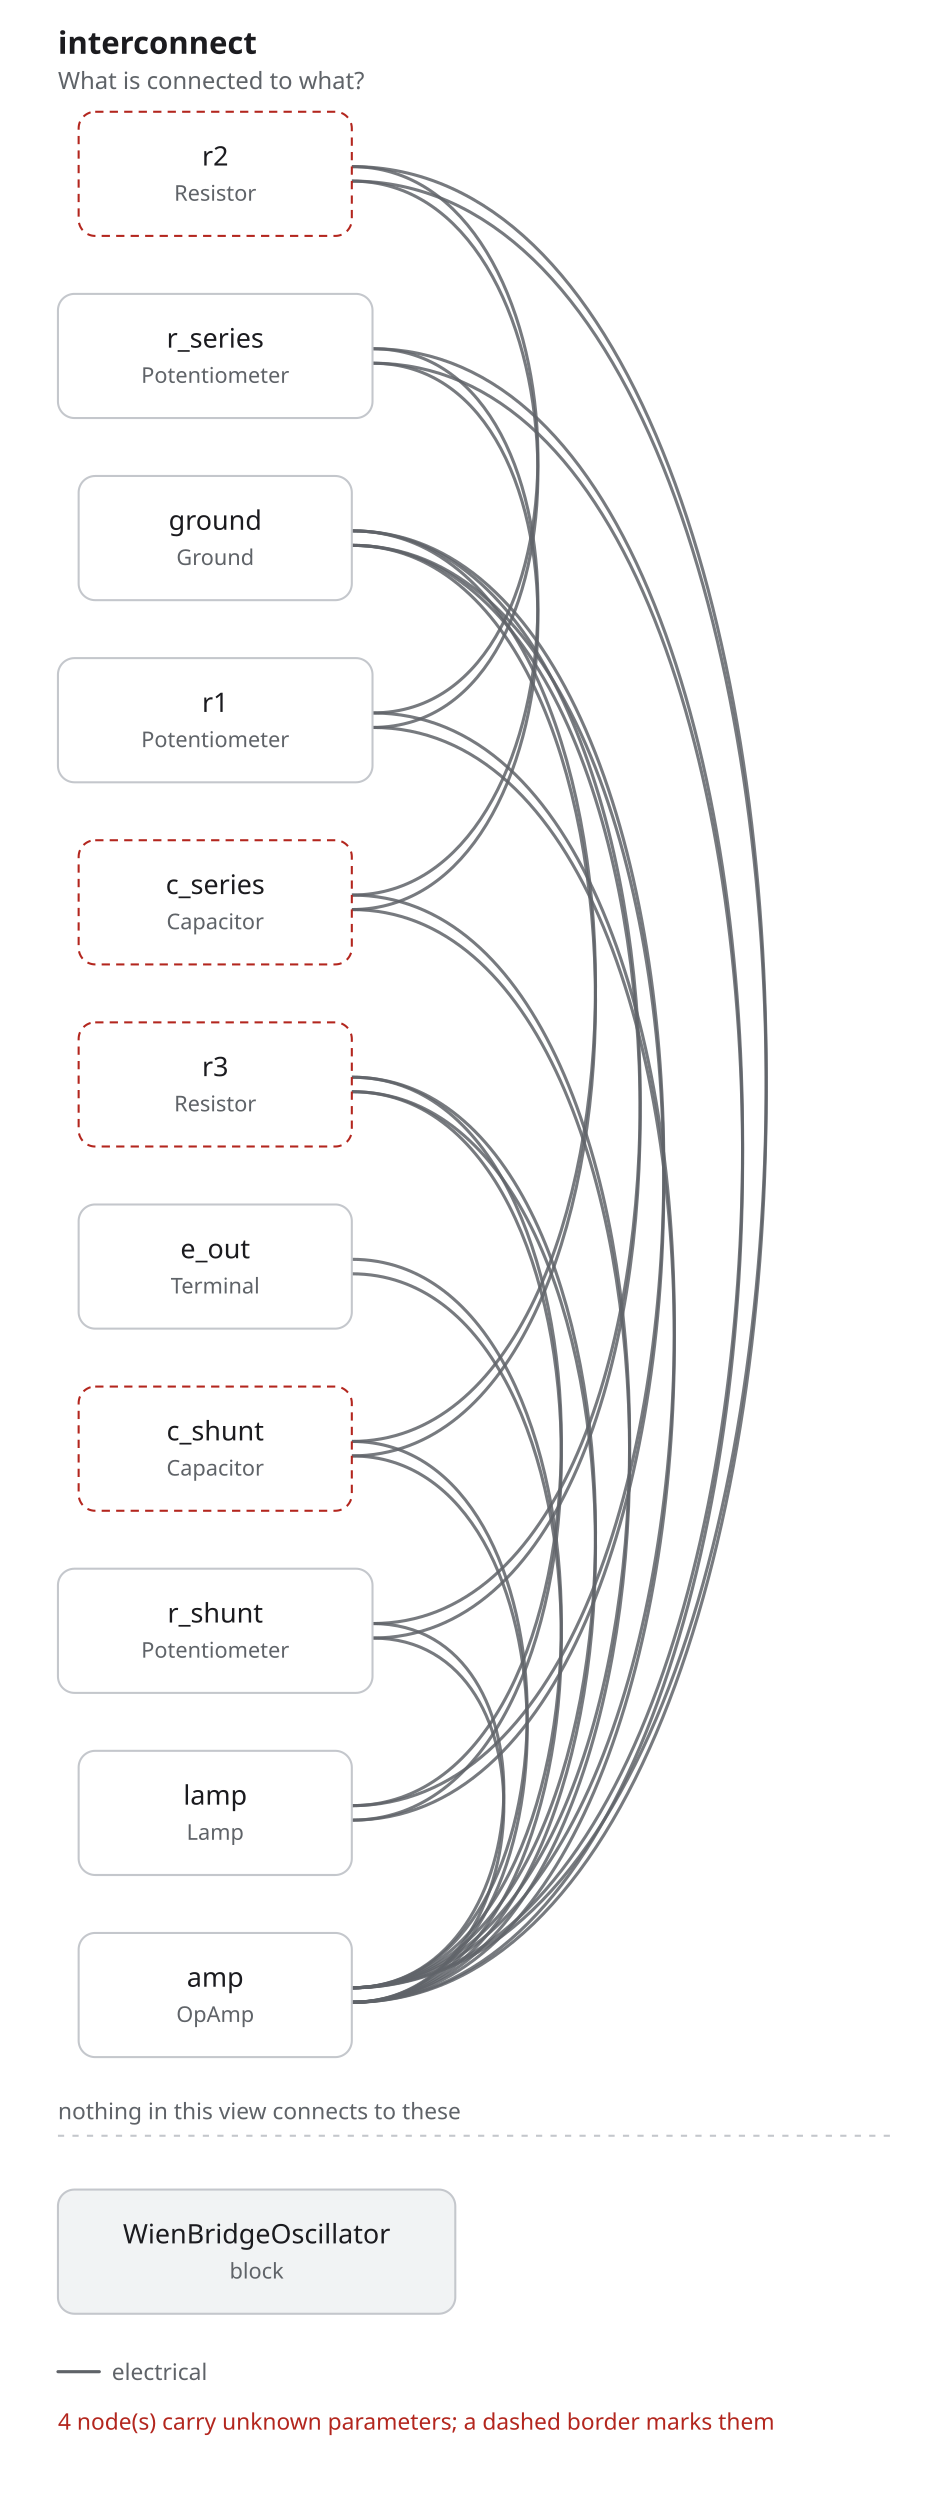
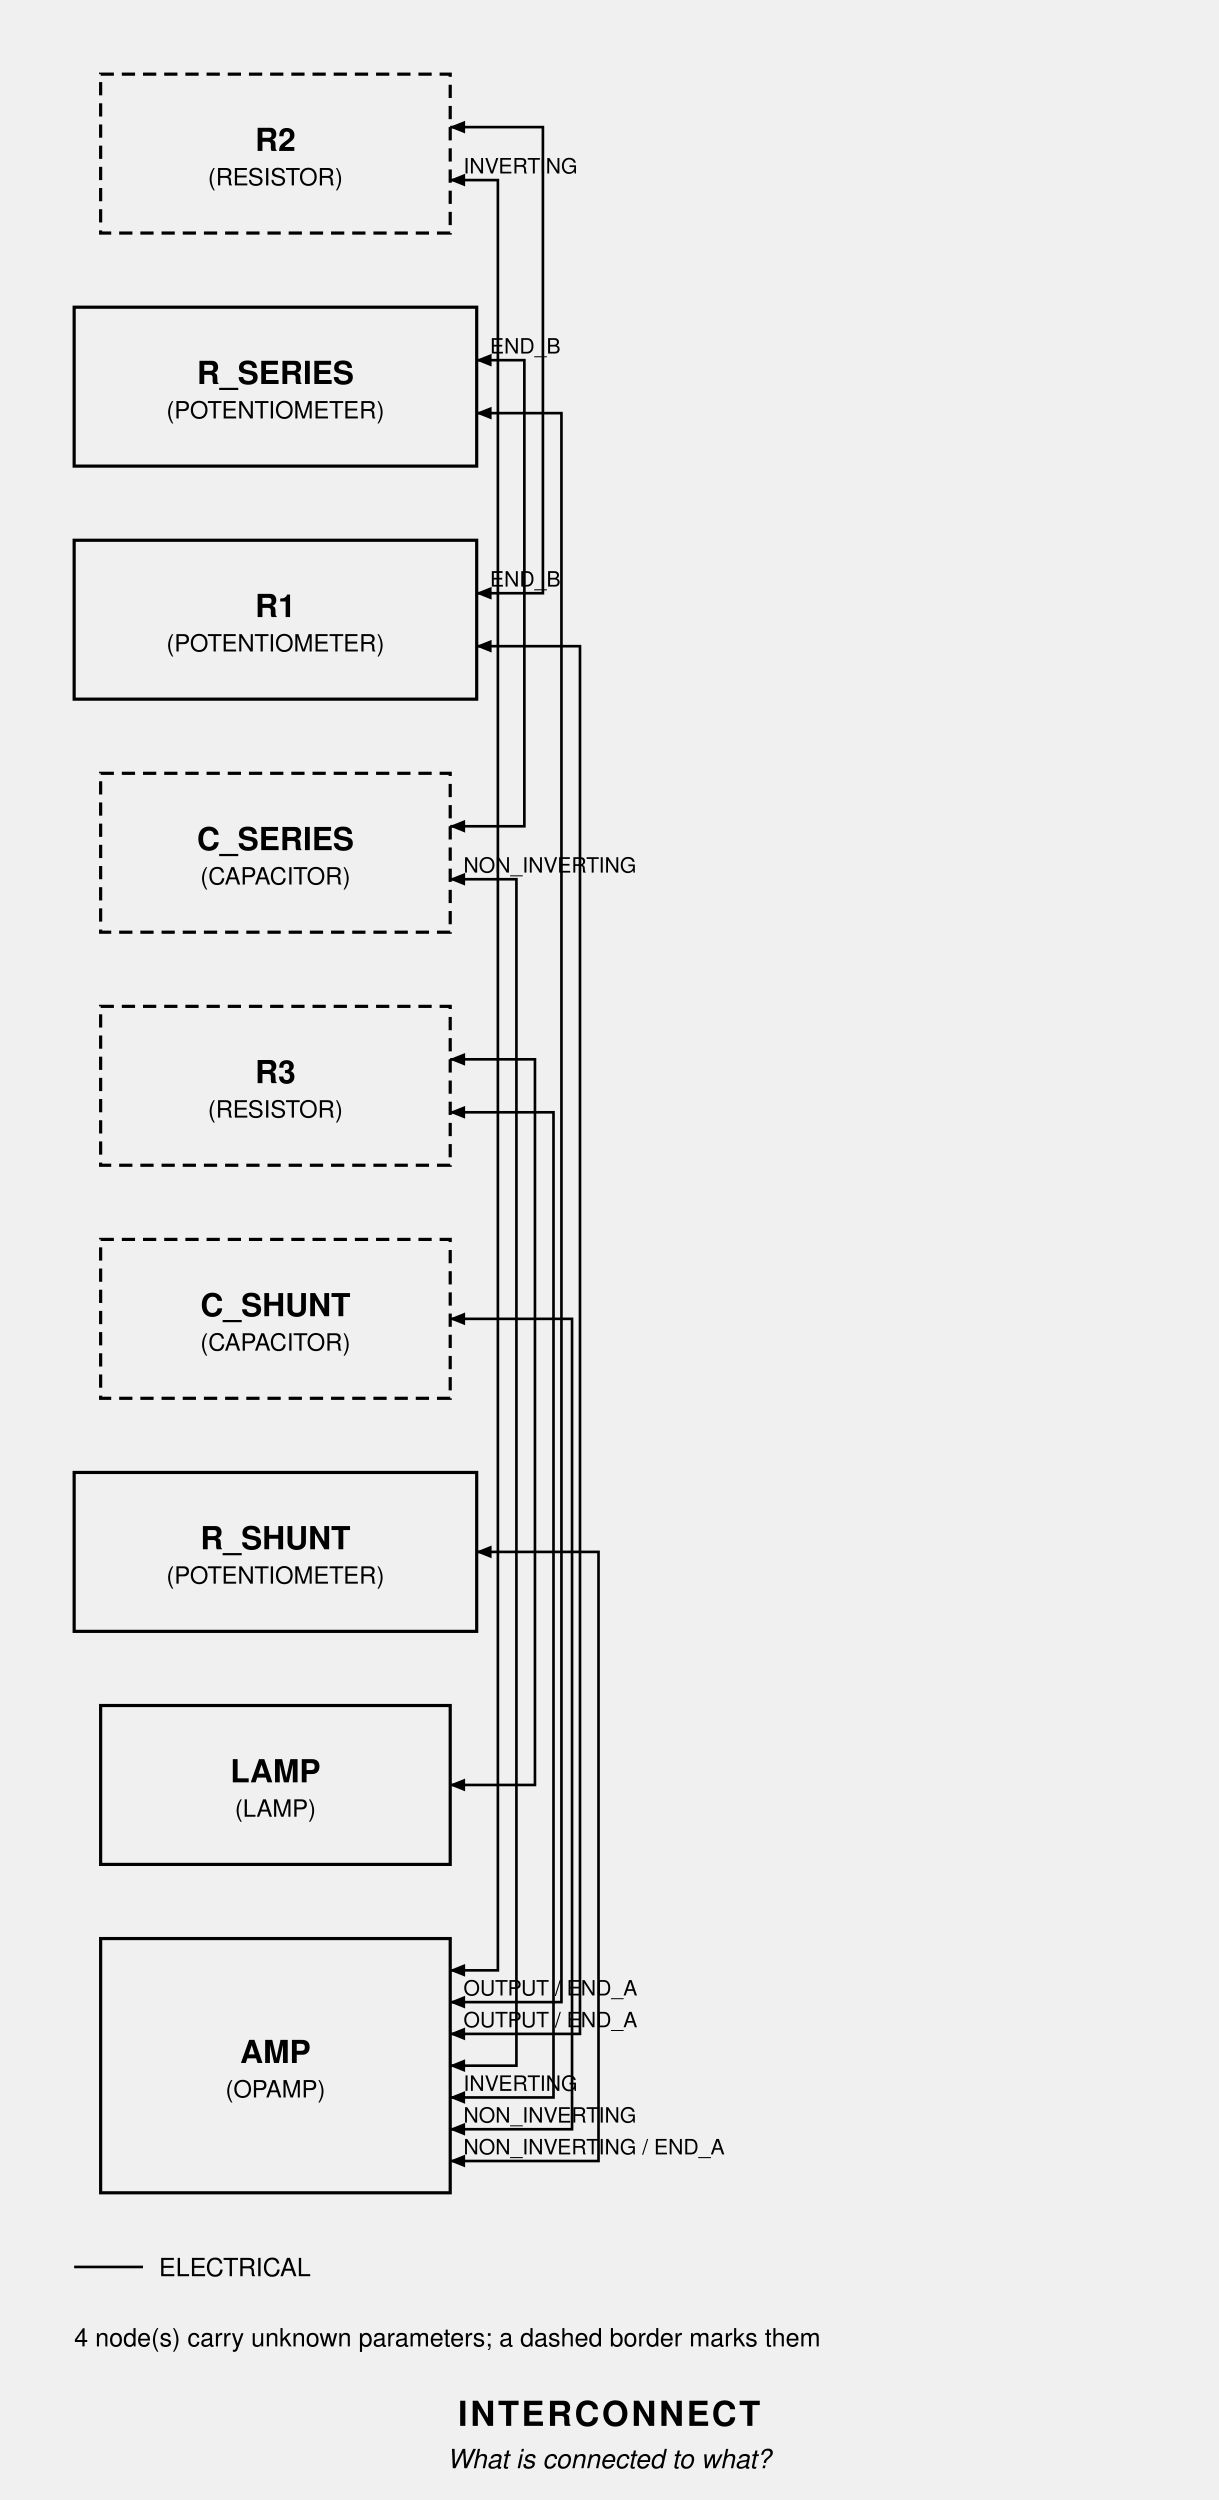
- <svg xmlns="http://www.w3.org/2000/svg" width="460" height="1208" viewBox="0 0 460 1208" font-family="system-ui, sans-serif">
-   <rect width="460" height="1208" fill="#ffffff" />
-   <text x="28" y="26" font-size="15" font-weight="600" fill="#1b1b1f">interconnect</text>
-   <text x="28" y="43" font-size="11.5" fill="#5f6368">What is connected to what?</text>
-   <line x1="28" y1="1032" x2="432" y2="1032" stroke="#c4c7cc" stroke-width="1" stroke-dasharray="3 4" />
-   <text x="28" y="1024" font-size="11" fill="#5f6368">nothing in this view connects to these</text>
-   <path d="M170.0,80.5 C437.0,80.5 437.0,960.5 170.0,960.5" fill="none" stroke="#5f6368" stroke-width="1.5" stroke-linecap="round" opacity="0.85" />
-   <path d="M170.0,87.5 C437.0,87.5 437.0,967.5 170.0,967.5" fill="none" stroke="#5f6368" stroke-width="1.5" stroke-linecap="round" opacity="0.85" />
-   <path d="M180.0,168.5 C293.0,168.5 283.0,432.5 170.0,432.5" fill="none" stroke="#5f6368" stroke-width="1.5" stroke-linecap="round" opacity="0.85" />
-   <path d="M180.0,175.5 C293.0,175.5 283.0,439.5 170.0,439.5" fill="none" stroke="#5f6368" stroke-width="1.5" stroke-linecap="round" opacity="0.85" />
-   <path d="M180.0,344.5 C293.0,344.5 283.0,80.5 170.0,80.5" fill="none" stroke="#5f6368" stroke-width="1.5" stroke-linecap="round" opacity="0.85" />
-   <path d="M180.0,351.5 C293.0,351.5 283.0,87.5 170.0,87.5" fill="none" stroke="#5f6368" stroke-width="1.5" stroke-linecap="round" opacity="0.85" />
-   <path d="M170.0,432.5 C349.0,432.5 349.0,960.5 170.0,960.5" fill="none" stroke="#5f6368" stroke-width="1.5" stroke-linecap="round" opacity="0.85" />
-   <path d="M170.0,439.5 C349.0,439.5 349.0,967.5 170.0,967.5" fill="none" stroke="#5f6368" stroke-width="1.5" stroke-linecap="round" opacity="0.85" />
-   <path d="M170.0,520.5 C305.0,520.5 305.0,872.5 170.0,872.5" fill="none" stroke="#5f6368" stroke-width="1.5" stroke-linecap="round" opacity="0.85" />
-   <path d="M170.0,527.5 C305.0,527.5 305.0,879.5 170.0,879.5" fill="none" stroke="#5f6368" stroke-width="1.5" stroke-linecap="round" opacity="0.85" />
-   <path d="M170.0,696.5 C327.0,696.5 327.0,256.5 170.0,256.5" fill="none" stroke="#5f6368" stroke-width="1.5" stroke-linecap="round" opacity="0.85" />
-   <path d="M170.0,703.5 C327.0,703.5 327.0,263.5 170.0,263.5" fill="none" stroke="#5f6368" stroke-width="1.5" stroke-linecap="round" opacity="0.85" />
-   <path d="M180.0,784.5 C359.0,784.5 349.0,256.5 170.0,256.5" fill="none" stroke="#5f6368" stroke-width="1.5" stroke-linecap="round" opacity="0.85" />
-   <path d="M180.0,791.5 C359.0,791.5 349.0,263.5 170.0,263.5" fill="none" stroke="#5f6368" stroke-width="1.5" stroke-linecap="round" opacity="0.85" />
-   <path d="M170.0,872.5 C371.0,872.5 371.0,256.5 170.0,256.5" fill="none" stroke="#5f6368" stroke-width="1.5" stroke-linecap="round" opacity="0.85" />
-   <path d="M170.0,879.5 C371.0,879.5 371.0,263.5 170.0,263.5" fill="none" stroke="#5f6368" stroke-width="1.5" stroke-linecap="round" opacity="0.85" />
-   <path d="M170.0,960.5 C415.0,960.5 425.0,168.5 180.0,168.5" fill="none" stroke="#5f6368" stroke-width="1.5" stroke-linecap="round" opacity="0.85" />
-   <path d="M170.0,967.5 C415.0,967.5 425.0,175.5 180.0,175.5" fill="none" stroke="#5f6368" stroke-width="1.5" stroke-linecap="round" opacity="0.85" />
-   <path d="M170.0,960.5 C371.0,960.5 381.0,344.5 180.0,344.5" fill="none" stroke="#5f6368" stroke-width="1.5" stroke-linecap="round" opacity="0.85" />
-   <path d="M170.0,967.5 C371.0,967.5 381.0,351.5 180.0,351.5" fill="none" stroke="#5f6368" stroke-width="1.5" stroke-linecap="round" opacity="0.85" />
-   <path d="M170.0,960.5 C327.0,960.5 327.0,520.5 170.0,520.5" fill="none" stroke="#5f6368" stroke-width="1.5" stroke-linecap="round" opacity="0.85" />
-   <path d="M170.0,967.5 C327.0,967.5 327.0,527.5 170.0,527.5" fill="none" stroke="#5f6368" stroke-width="1.5" stroke-linecap="round" opacity="0.85" />
-   <path d="M170.0,960.5 C305.0,960.5 305.0,608.5 170.0,608.5" fill="none" stroke="#5f6368" stroke-width="1.5" stroke-linecap="round" opacity="0.85" />
-   <path d="M170.0,967.5 C305.0,967.5 305.0,615.5 170.0,615.5" fill="none" stroke="#5f6368" stroke-width="1.5" stroke-linecap="round" opacity="0.85" />
-   <path d="M170.0,960.5 C283.0,960.5 283.0,696.5 170.0,696.5" fill="none" stroke="#5f6368" stroke-width="1.5" stroke-linecap="round" opacity="0.85" />
-   <path d="M170.0,967.5 C283.0,967.5 283.0,703.5 170.0,703.5" fill="none" stroke="#5f6368" stroke-width="1.5" stroke-linecap="round" opacity="0.85" />
-   <path d="M170.0,960.5 C261.0,960.5 271.0,784.5 180.0,784.5" fill="none" stroke="#5f6368" stroke-width="1.5" stroke-linecap="round" opacity="0.85" />
-   <path d="M170.0,967.5 C261.0,967.5 271.0,791.5 180.0,791.5" fill="none" stroke="#5f6368" stroke-width="1.5" stroke-linecap="round" opacity="0.85" />
+ <svg xmlns="http://www.w3.org/2000/svg" width="460" height="944" viewBox="0 0 460 944" font-family="Helvetica, Arial, sans-serif">
+   <defs>
+     <marker id="arrow" viewBox="0 0 8 8" refX="7.5" refY="4" markerWidth="6" markerHeight="6" orient="auto-start-reverse">
+       <path d="M0,0.8 L8,4 L0,7.2 Z" fill="#000000" />
+     </marker>
+   </defs>
+   <polyline points="170.0,68.0 188.0,68.0 188.0,744.0 170.0,744.0" fill="none" stroke="#000000" stroke-width="1" marker-start="url(#arrow)" marker-end="url(#arrow)" />
+   <polyline points="180.0,136.0 198.0,136.0 198.0,312.0 170.0,312.0" fill="none" stroke="#000000" stroke-width="1" marker-start="url(#arrow)" marker-end="url(#arrow)" />
+   <polyline points="180.0,224.0 205.0,224.0 205.0,48.0 170.0,48.0" fill="none" stroke="#000000" stroke-width="1" marker-start="url(#arrow)" marker-end="url(#arrow)" />
+   <polyline points="170.0,332.0 195.0,332.0 195.0,780.0 170.0,780.0" fill="none" stroke="#000000" stroke-width="1" marker-start="url(#arrow)" marker-end="url(#arrow)" />
+   <polyline points="170.0,400.0 202.0,400.0 202.0,674.0 170.0,674.0" fill="none" stroke="#000000" stroke-width="1" marker-start="url(#arrow)" marker-end="url(#arrow)" />
+   <polyline points="170.0,756.0 212.0,756.0 212.0,156.0 180.0,156.0" fill="none" stroke="#000000" stroke-width="1" marker-start="url(#arrow)" marker-end="url(#arrow)" />
+   <polyline points="170.0,768.0 219.0,768.0 219.0,244.0 180.0,244.0" fill="none" stroke="#000000" stroke-width="1" marker-start="url(#arrow)" marker-end="url(#arrow)" />
+   <polyline points="170.0,792.0 209.0,792.0 209.0,420.0 170.0,420.0" fill="none" stroke="#000000" stroke-width="1" marker-start="url(#arrow)" marker-end="url(#arrow)" />
+   <polyline points="170.0,804.0 216.0,804.0 216.0,498.0 170.0,498.0" fill="none" stroke="#000000" stroke-width="1" marker-start="url(#arrow)" marker-end="url(#arrow)" />
+   <polyline points="170.0,816.0 226.0,816.0 226.0,586.0 180.0,586.0" fill="none" stroke="#000000" stroke-width="1" marker-start="url(#arrow)" marker-end="url(#arrow)" />
  <g>
-     <rect x="28" y="1058" width="192" height="60" rx="8" fill="#f1f3f4" stroke="#c4c7cc" stroke-width="1" />
-     <text x="124" y="1084" text-anchor="middle" font-size="13" font-weight="500" fill="#1b1b1f">WienBridgeOscillator</text>
-     <text x="124" y="1101" text-anchor="middle" font-size="10.5" fill="#5f6368">block</text>
+     <rect x="38" y="28" width="132" height="60" fill="none" stroke="#000000" stroke-width="1.2" stroke-dasharray="5 3" />
+     <text x="104" y="57.0" text-anchor="middle" font-size="12" font-weight="bold" fill="#000000">R2</text>
+     <text x="104" y="70.0" text-anchor="middle" font-size="9" fill="#000000">(RESISTOR)</text>
  </g>
  <g>
-     <rect x="38" y="54" width="132" height="60" rx="8" fill="#ffffff" stroke="#b3261e" stroke-dasharray="4 3" stroke-width="1" />
-     <text x="104" y="80" text-anchor="middle" font-size="13" font-weight="500" fill="#1b1b1f">r2</text>
-     <text x="104" y="97" text-anchor="middle" font-size="10.5" fill="#5f6368">Resistor</text>
+     <rect x="28" y="116" width="152" height="60" fill="none" stroke="#000000" stroke-width="1.2" />
+     <text x="104" y="145.0" text-anchor="middle" font-size="12" font-weight="bold" fill="#000000">R_SERIES</text>
+     <text x="104" y="158.0" text-anchor="middle" font-size="9" fill="#000000">(POTENTIOMETER)</text>
  </g>
  <g>
-     <rect x="28" y="142" width="152" height="60" rx="8" fill="#ffffff" stroke="#c4c7cc" stroke-width="1" />
-     <text x="104" y="168" text-anchor="middle" font-size="13" font-weight="500" fill="#1b1b1f">r_series</text>
-     <text x="104" y="185" text-anchor="middle" font-size="10.5" fill="#5f6368">Potentiometer</text>
+     <rect x="28" y="204" width="152" height="60" fill="none" stroke="#000000" stroke-width="1.2" />
+     <text x="104" y="233.0" text-anchor="middle" font-size="12" font-weight="bold" fill="#000000">R1</text>
+     <text x="104" y="246.0" text-anchor="middle" font-size="9" fill="#000000">(POTENTIOMETER)</text>
  </g>
  <g>
-     <rect x="38" y="230" width="132" height="60" rx="8" fill="#ffffff" stroke="#c4c7cc" stroke-width="1" />
-     <text x="104" y="256" text-anchor="middle" font-size="13" font-weight="500" fill="#1b1b1f">ground</text>
-     <text x="104" y="273" text-anchor="middle" font-size="10.5" fill="#5f6368">Ground</text>
+     <rect x="38" y="292" width="132" height="60" fill="none" stroke="#000000" stroke-width="1.2" stroke-dasharray="5 3" />
+     <text x="104" y="321.0" text-anchor="middle" font-size="12" font-weight="bold" fill="#000000">C_SERIES</text>
+     <text x="104" y="334.0" text-anchor="middle" font-size="9" fill="#000000">(CAPACITOR)</text>
  </g>
  <g>
-     <rect x="28" y="318" width="152" height="60" rx="8" fill="#ffffff" stroke="#c4c7cc" stroke-width="1" />
-     <text x="104" y="344" text-anchor="middle" font-size="13" font-weight="500" fill="#1b1b1f">r1</text>
-     <text x="104" y="361" text-anchor="middle" font-size="10.5" fill="#5f6368">Potentiometer</text>
+     <rect x="38" y="380" width="132" height="60" fill="none" stroke="#000000" stroke-width="1.2" stroke-dasharray="5 3" />
+     <text x="104" y="409.0" text-anchor="middle" font-size="12" font-weight="bold" fill="#000000">R3</text>
+     <text x="104" y="422.0" text-anchor="middle" font-size="9" fill="#000000">(RESISTOR)</text>
  </g>
  <g>
-     <rect x="38" y="406" width="132" height="60" rx="8" fill="#ffffff" stroke="#b3261e" stroke-dasharray="4 3" stroke-width="1" />
-     <text x="104" y="432" text-anchor="middle" font-size="13" font-weight="500" fill="#1b1b1f">c_series</text>
-     <text x="104" y="449" text-anchor="middle" font-size="10.5" fill="#5f6368">Capacitor</text>
+     <rect x="38" y="468" width="132" height="60" fill="none" stroke="#000000" stroke-width="1.2" stroke-dasharray="5 3" />
+     <text x="104" y="497.0" text-anchor="middle" font-size="12" font-weight="bold" fill="#000000">C_SHUNT</text>
+     <text x="104" y="510.0" text-anchor="middle" font-size="9" fill="#000000">(CAPACITOR)</text>
  </g>
  <g>
-     <rect x="38" y="494" width="132" height="60" rx="8" fill="#ffffff" stroke="#b3261e" stroke-dasharray="4 3" stroke-width="1" />
-     <text x="104" y="520" text-anchor="middle" font-size="13" font-weight="500" fill="#1b1b1f">r3</text>
-     <text x="104" y="537" text-anchor="middle" font-size="10.5" fill="#5f6368">Resistor</text>
+     <rect x="28" y="556" width="152" height="60" fill="none" stroke="#000000" stroke-width="1.2" />
+     <text x="104" y="585.0" text-anchor="middle" font-size="12" font-weight="bold" fill="#000000">R_SHUNT</text>
+     <text x="104" y="598.0" text-anchor="middle" font-size="9" fill="#000000">(POTENTIOMETER)</text>
  </g>
  <g>
-     <rect x="38" y="582" width="132" height="60" rx="8" fill="#ffffff" stroke="#c4c7cc" stroke-width="1" />
-     <text x="104" y="608" text-anchor="middle" font-size="13" font-weight="500" fill="#1b1b1f">e_out</text>
-     <text x="104" y="625" text-anchor="middle" font-size="10.5" fill="#5f6368">Terminal</text>
+     <rect x="38" y="644" width="132" height="60" fill="none" stroke="#000000" stroke-width="1.2" />
+     <text x="104" y="673.0" text-anchor="middle" font-size="12" font-weight="bold" fill="#000000">LAMP</text>
+     <text x="104" y="686.0" text-anchor="middle" font-size="9" fill="#000000">(LAMP)</text>
  </g>
  <g>
-     <rect x="38" y="670" width="132" height="60" rx="8" fill="#ffffff" stroke="#b3261e" stroke-dasharray="4 3" stroke-width="1" />
-     <text x="104" y="696" text-anchor="middle" font-size="13" font-weight="500" fill="#1b1b1f">c_shunt</text>
-     <text x="104" y="713" text-anchor="middle" font-size="10.5" fill="#5f6368">Capacitor</text>
+     <rect x="38" y="732" width="132" height="96" fill="none" stroke="#000000" stroke-width="1.2" />
+     <text x="104" y="779.0" text-anchor="middle" font-size="12" font-weight="bold" fill="#000000">AMP</text>
+     <text x="104" y="792.0" text-anchor="middle" font-size="9" fill="#000000">(OPAMP)</text>
  </g>
-   <g>
-     <rect x="28" y="758" width="152" height="60" rx="8" fill="#ffffff" stroke="#c4c7cc" stroke-width="1" />
-     <text x="104" y="784" text-anchor="middle" font-size="13" font-weight="500" fill="#1b1b1f">r_shunt</text>
-     <text x="104" y="801" text-anchor="middle" font-size="10.5" fill="#5f6368">Potentiometer</text>
-   </g>
-   <g>
-     <rect x="38" y="846" width="132" height="60" rx="8" fill="#ffffff" stroke="#c4c7cc" stroke-width="1" />
-     <text x="104" y="872" text-anchor="middle" font-size="13" font-weight="500" fill="#1b1b1f">lamp</text>
-     <text x="104" y="889" text-anchor="middle" font-size="10.5" fill="#5f6368">Lamp</text>
-   </g>
-   <g>
-     <rect x="38" y="934" width="132" height="60" rx="8" fill="#ffffff" stroke="#c4c7cc" stroke-width="1" />
-     <text x="104" y="960" text-anchor="middle" font-size="13" font-weight="500" fill="#1b1b1f">amp</text>
-     <text x="104" y="977" text-anchor="middle" font-size="10.5" fill="#5f6368">OpAmp</text>
-   </g>
-   <line x1="28" y1="1146" x2="48" y2="1146" stroke="#5f6368" stroke-width="1.5" stroke-linecap="round" />
-   <text x="54" y="1150" font-size="11" fill="#5f6368">electrical</text>
-   <text x="28" y="1174" font-size="11" fill="#b3261e">4 node(s) carry unknown parameters; a dashed border marks them</text>
+   <text x="175.0" y="65.5" text-anchor="start" font-size="8" fill="#000000">INVERTING</text>
+   <text x="185.0" y="133.5" text-anchor="start" font-size="8" fill="#000000">END_B</text>
+   <text x="185.0" y="221.5" text-anchor="start" font-size="8" fill="#000000">END_B</text>
+   <text x="175.0" y="329.5" text-anchor="start" font-size="8" fill="#000000">NON_INVERTING</text>
+   <text x="175.0" y="753.5" text-anchor="start" font-size="8" fill="#000000">OUTPUT / END_A</text>
+   <text x="175.0" y="765.5" text-anchor="start" font-size="8" fill="#000000">OUTPUT / END_A</text>
+   <text x="175.0" y="789.5" text-anchor="start" font-size="8" fill="#000000">INVERTING</text>
+   <text x="175.0" y="801.5" text-anchor="start" font-size="8" fill="#000000">NON_INVERTING</text>
+   <text x="175.0" y="813.5" text-anchor="start" font-size="8" fill="#000000">NON_INVERTING / END_A</text>
+   <line x1="28" y1="856" x2="54" y2="856" stroke="#000000" stroke-width="1" />
+   <text x="60" y="859.5" font-size="9.5" fill="#000000">ELECTRICAL</text>
+   <text x="28" y="886" font-size="9.5" fill="#000000">4 node(s) carry unknown parameters; a dashed border marks them</text>
+   <text x="230.0" y="916" text-anchor="middle" font-size="13" font-weight="bold" letter-spacing="0.08em" fill="#000000">INTERCONNECT</text>
+   <text x="230.0" y="932" text-anchor="middle" font-size="10" font-style="italic" fill="#000000">What is connected to what?</text>
</svg>
